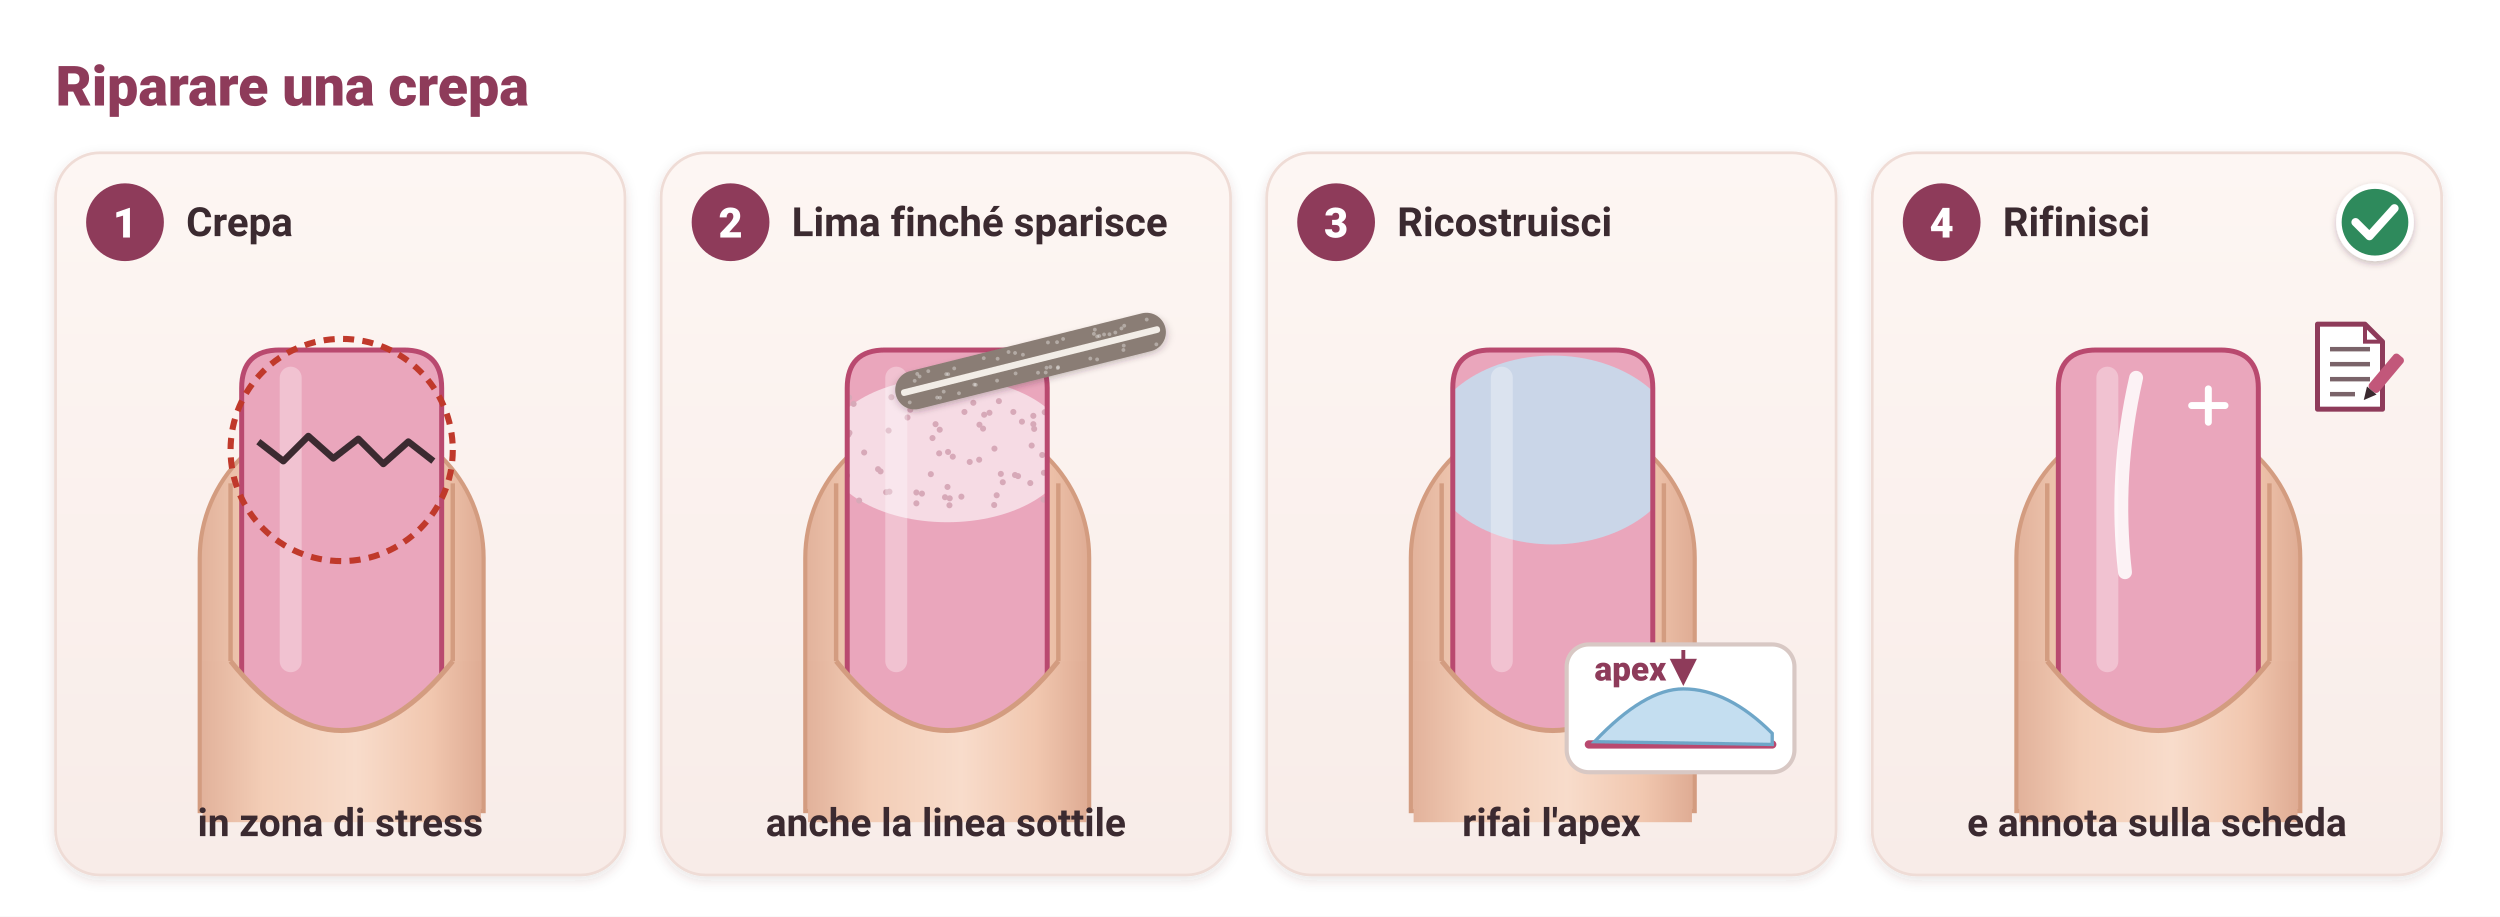
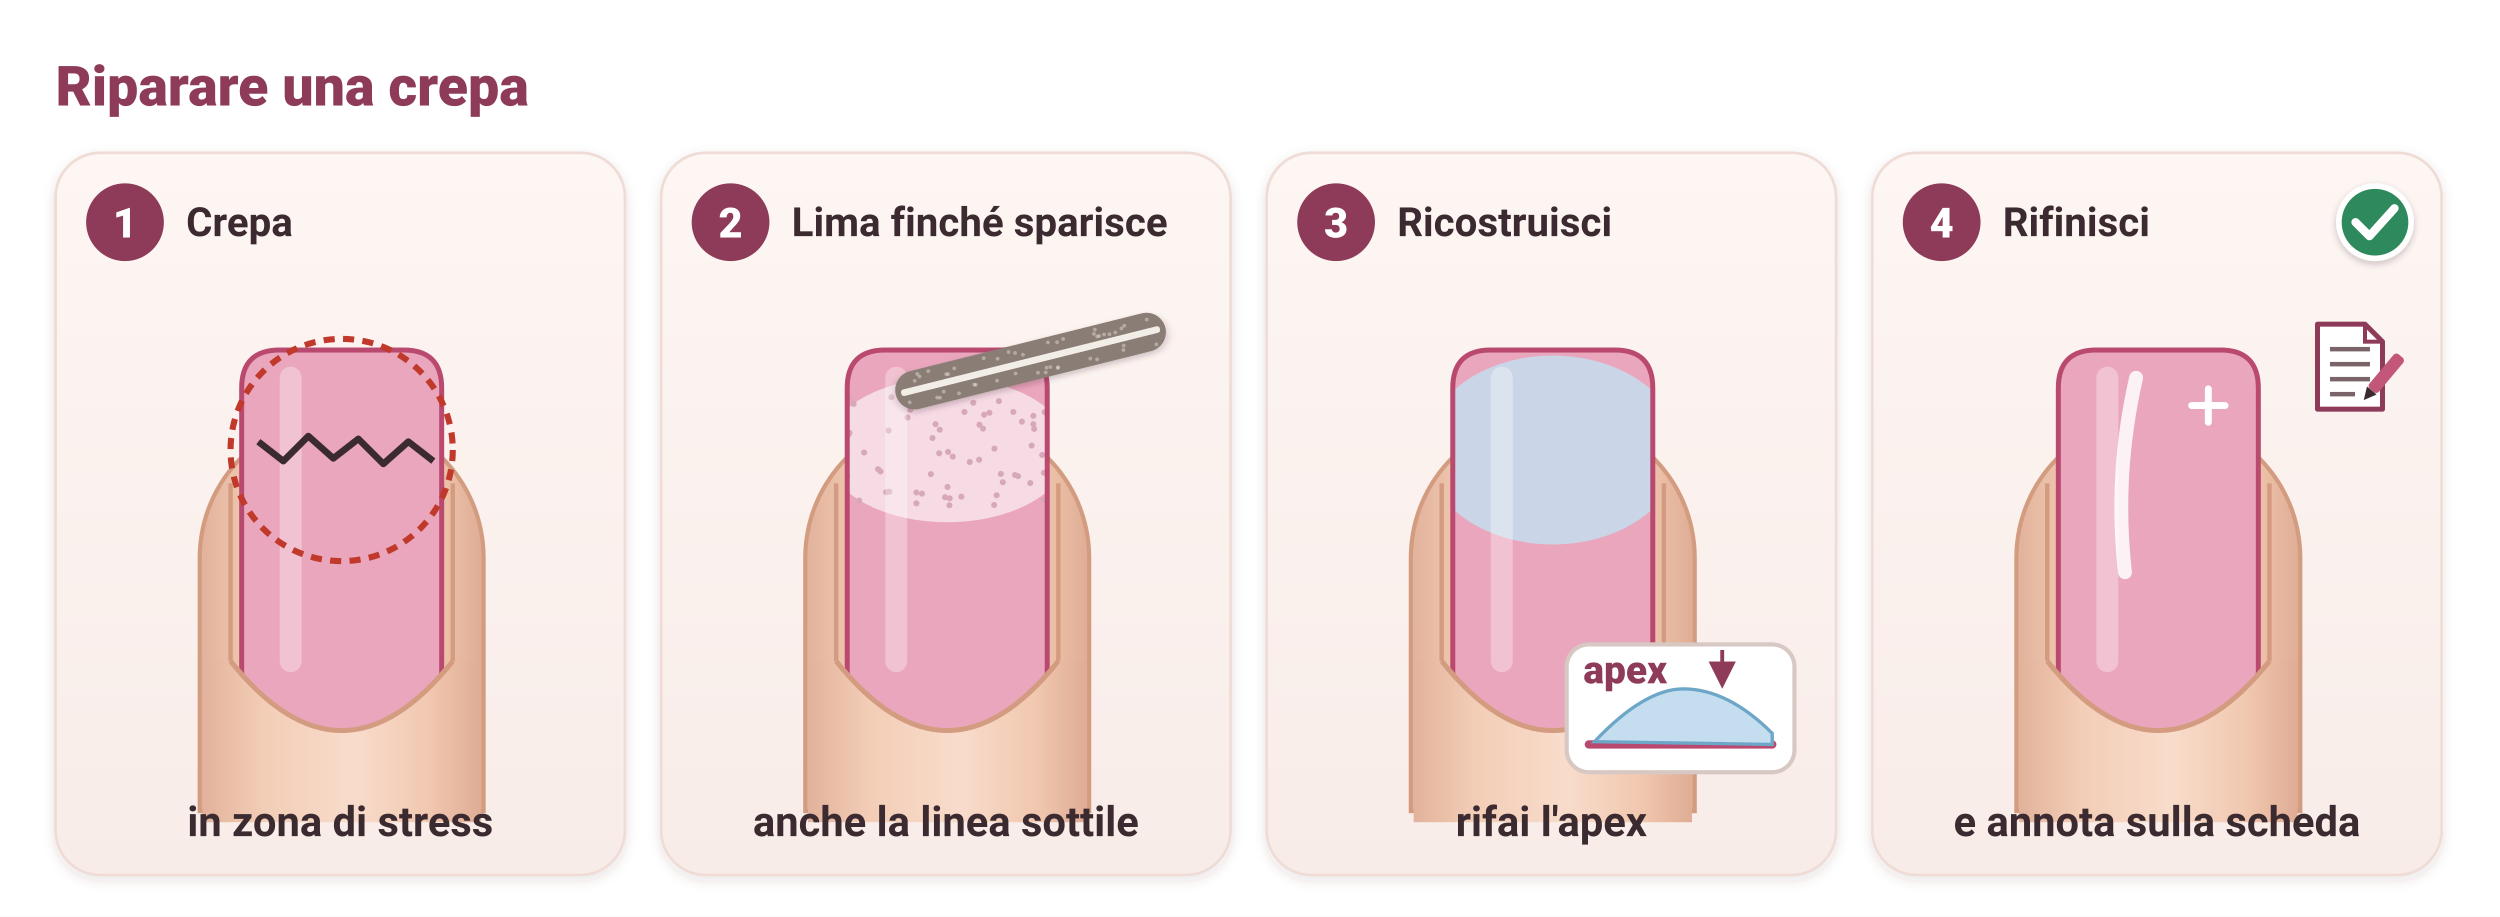
<svg xmlns="http://www.w3.org/2000/svg" viewBox="0 0 900 330" width="900" height="330" font-family="system-ui, -apple-system, 'Segoe UI', Roboto, Arial, sans-serif" role="img">
  <rect width="100%" height="100%" fill="#ffffff" />
  <defs>
    <linearGradient id="nxSkin" x1="0" y1="0" x2="1" y2="0">
      <stop offset="0" stop-color="#e2b29b" />
      <stop offset=".22" stop-color="#f3cdb6" />
      <stop offset=".55" stop-color="#f8dccb" />
      <stop offset=".82" stop-color="#f1c7af" />
      <stop offset="1" stop-color="#dfac94" />
    </linearGradient>
    <linearGradient id="nxPanel" x1="0" y1="0" x2="0" y2="1">
      <stop offset="0" stop-color="#fdf6f3" />
      <stop offset="1" stop-color="#f8ece8" />
    </linearGradient>
    <filter id="nxSh" x="-5%" y="-5%" width="110%" height="115%">
      <feDropShadow dx="0" dy="1.5" stdDeviation="2.2" flood-color="#5a2a3a" flood-opacity=".13" />
    </filter>
    <filter id="nxShS" x="-20%" y="-20%" width="140%" height="150%">
      <feDropShadow dx="0" dy="1" stdDeviation="1.2" flood-color="#3b2a30" flood-opacity=".25" />
    </filter>
  </defs>
  <defs>
    <marker id="ar" viewBox="0 0 10 10" refX="8" refY="5" markerWidth="7" markerHeight="7" orient="auto-start-reverse">
      <path d="M0,0 L10,5 L0,10 z" fill="#8e3b5a" />
    </marker>
    <marker id="arw" viewBox="0 0 10 10" refX="8" refY="5" markerWidth="7" markerHeight="7" orient="auto-start-reverse">
      <path d="M0,0 L10,5 L0,10 z" fill="#7a6369" />
    </marker>
    <marker id="ag" viewBox="0 0 10 10" refX="8" refY="5" markerWidth="7" markerHeight="7" orient="auto-start-reverse">
      <path d="M0,0 L10,5 L0,10 z" fill="#555555" />
    </marker>
    <marker id="are" viewBox="0 0 10 10" refX="8" refY="5" markerWidth="7" markerHeight="7" orient="auto-start-reverse">
      <path d="M0,0 L10,5 L0,10 z" fill="#c0392b" />
    </marker>
    <marker id="aro" viewBox="0 0 10 10" refX="8" refY="5" markerWidth="7" markerHeight="7" orient="auto-start-reverse">
      <path d="M0,0 L10,5 L0,10 z" fill="#2f8a5b" />
    </marker>
    <marker id="arwn" viewBox="0 0 10 10" refX="8" refY="5" markerWidth="7" markerHeight="7" orient="auto-start-reverse">
      <path d="M0,0 L10,5 L0,10 z" fill="#b7791f" />
    </marker>
    <marker id="arv" viewBox="0 0 10 10" refX="8" refY="5" markerWidth="7" markerHeight="7" orient="auto-start-reverse">
      <path d="M0,0 L10,5 L0,10 z" fill="#9a6be0" />
    </marker>
    <filter id="cSh" x="-10%" y="-10%" width="120%" height="130%">
      <feDropShadow dx="0" dy="2" stdDeviation="2.5" flood-color="#5a2a3a" flood-opacity=".12" />
    </filter>
  </defs>
  <text x="20.0" y="38.0" font-size="20" text-anchor="start" font-weight="800" fill="#8e3b5a">Riparare una crepa</text>
  <defs>
    <clipPath id="k102">
      <rect x="20" y="55" width="205" height="260" rx="16" />
    </clipPath>
  </defs>
  <rect x="20" y="55" width="205" height="260" rx="16" fill="url(#nxPanel)" stroke="#efdcd6" stroke-width="1" filter="url(#nxSh)" />
  <g clip-path="url(#k102)">
    <path d="M71.9,292.0 L71.9,200.9 A51.1,51.1 0 0 1 174.1,200.9 L174.1,292.0 Z" fill="url(#nxSkin)" stroke="#d39c80" stroke-width="1.5" />
    <defs>
      <clipPath id="c101">
        <path d="M87.0,272.0 L159.0,272.0 L159.0,166.0 L159.0,139.7 Q159.0,126.0 145.3,126.0 L100.7,126.0 Q87.0,126.0 87.0,139.7 L87.0,166.0 Z" />
      </clipPath>
    </defs>
    <path d="M87.0,272.0 L159.0,272.0 L159.0,166.0 L159.0,139.7 Q159.0,126.0 145.3,126.0 L100.7,126.0 Q87.0,126.0 87.0,139.7 L87.0,166.0 Z" fill="#eaa6bc" />
    <path d="M81.0,166.0 Q123.0,166.0 165.0,166.0 L165.0,66.0 L81.0,66.0 Z" fill="#eaa6bc" clip-path="url(#c101)" />
    <rect x="100.7" y="132.0" width="7.9" height="110.0" rx="4.0" fill="#fff" opacity=".32" clip-path="url(#c101)" />
    <path d="M87.0,272.0 L159.0,272.0 L159.0,166.0 L159.0,139.7 Q159.0,126.0 145.3,126.0 L100.7,126.0 Q87.0,126.0 87.0,139.7 L87.0,166.0 Z" fill="none" stroke="#b9496f" stroke-width="1.8" />
    <path d="M72.9,238.0 L83.0,238.0 Q123.0,288.0 163.0,238.0 L173.1,238.0 L173.1,296.0 L72.9,296.0 Z" fill="url(#nxSkin)" />
    <path d="M83.0,238.0 Q123.0,288.0 163.0,238.0" fill="none" stroke="#d39c80" stroke-width="1.8" />
    <path d="M83.0,238.0 L83.0,174.0" stroke="#d39c80" stroke-width="1.6" />
    <path d="M163.0,238.0 L163.0,174.0" stroke="#d39c80" stroke-width="1.6" />
    <path d="M93.0,159.0 L102.0,166.0 L111.0,157.0 L120.0,165.0 L129.0,158.0 L138.0,167.0 L147.0,159.0 L156.0,166.0" fill="none" stroke="#3b2a30" stroke-width="2.4" stroke-linejoin="round" />
    <circle cx="123.0" cy="162.0" r="40.0" fill="none" stroke="#c0392b" stroke-width="2.2" stroke-dasharray="4 3" />
  </g>
  <circle cx="45.0" cy="80.0" r="14" fill="#8e3b5a" />
  <text x="45.0" y="85.5" font-size="15" text-anchor="middle" font-weight="800" fill="#fff">1</text>
  <text x="67.0" y="85.0" font-size="14.5" text-anchor="start" font-weight="700" fill="#3b2a30">Crepa</text>
-   <text x="122.5" y="301.0" font-size="14" text-anchor="middle" font-weight="700" fill="#3b2a30">in zona di stress</text>
+   <text x="122.5" y="301.0" font-size="15" text-anchor="middle" font-weight="700" fill="#3b2a30">in zona di stress</text>
  <defs>
    <clipPath id="k104">
      <rect x="238" y="55" width="205" height="260" rx="16" />
    </clipPath>
  </defs>
  <rect x="238" y="55" width="205" height="260" rx="16" fill="url(#nxPanel)" stroke="#efdcd6" stroke-width="1" filter="url(#nxSh)" />
  <g clip-path="url(#k104)">
    <path d="M289.9,292.0 L289.9,200.9 A51.1,51.1 0 0 1 392.1,200.9 L392.1,292.0 Z" fill="url(#nxSkin)" stroke="#d39c80" stroke-width="1.5" />
    <defs>
      <clipPath id="c103">
        <path d="M305.0,272.0 L377.0,272.0 L377.0,166.0 L377.0,139.7 Q377.0,126.0 363.3,126.0 L318.7,126.0 Q305.0,126.0 305.0,139.7 L305.0,166.0 Z" />
      </clipPath>
    </defs>
    <path d="M305.0,272.0 L377.0,272.0 L377.0,166.0 L377.0,139.7 Q377.0,126.0 363.3,126.0 L318.7,126.0 Q305.0,126.0 305.0,139.7 L305.0,166.0 Z" fill="#eaa6bc" />
    <path d="M299.0,166.0 Q341.0,166.0 383.0,166.0 L383.0,66.0 L299.0,66.0 Z" fill="#eaa6bc" clip-path="url(#c103)" />
    <ellipse cx="341.0" cy="162.0" rx="44" ry="26" fill="#f6dbe4" clip-path="url(#c103)" />
    <g clip-path="url(#c103)">
      <circle cx="375.7" cy="179.9" r="1.1" fill="#d7a9b8" />
      <circle cx="307.3" cy="145.4" r="1.1" fill="#d7a9b8" />
      <circle cx="366.5" cy="171.4" r="1.1" fill="#d7a9b8" />
      <circle cx="353.9" cy="154.3" r="1.1" fill="#d7a9b8" />
      <circle cx="349.1" cy="166.3" r="1.1" fill="#d7a9b8" />
      <circle cx="347.2" cy="148.3" r="1.1" fill="#d7a9b8" />
      <circle cx="335.7" cy="157.7" r="1.1" fill="#d7a9b8" />
      <circle cx="357.9" cy="181.8" r="1.1" fill="#d7a9b8" />
      <circle cx="375.2" cy="163.8" r="1.1" fill="#d7a9b8" />
      <circle cx="336.8" cy="152.7" r="1.1" fill="#d7a9b8" />
      <circle cx="305.7" cy="143.1" r="1.1" fill="#d7a9b8" />
      <circle cx="338.3" cy="154.7" r="1.1" fill="#d7a9b8" />
      <circle cx="331.9" cy="177.7" r="1.1" fill="#d7a9b8" />
      <circle cx="343.0" cy="164.4" r="1.1" fill="#d7a9b8" />
      <circle cx="320.9" cy="143.0" r="1.1" fill="#d7a9b8" />
      <circle cx="327.7" cy="147.5" r="1.1" fill="#d7a9b8" />
      <circle cx="341.8" cy="181.9" r="1.1" fill="#d7a9b8" />
      <circle cx="354.3" cy="149.3" r="1.1" fill="#d7a9b8" />
      <circle cx="370.9" cy="173.9" r="1.1" fill="#d7a9b8" />
      <circle cx="358.8" cy="178.3" r="1.1" fill="#d7a9b8" />
      <circle cx="361.0" cy="173.6" r="1.1" fill="#d7a9b8" />
      <circle cx="329.9" cy="181.2" r="1.1" fill="#d7a9b8" />
      <circle cx="376.1" cy="148.4" r="1.1" fill="#d7a9b8" />
      <circle cx="360.3" cy="170.6" r="1.1" fill="#d7a9b8" />
      <circle cx="338.1" cy="163.2" r="1.1" fill="#d7a9b8" />
      <circle cx="340.2" cy="179.0" r="1.1" fill="#d7a9b8" />
      <circle cx="341.1" cy="175.3" r="1.1" fill="#d7a9b8" />
      <circle cx="329.9" cy="177.3" r="1.1" fill="#d7a9b8" />
      <circle cx="371.4" cy="160.4" r="1.1" fill="#d7a9b8" />
      <circle cx="346.1" cy="178.8" r="1.1" fill="#d7a9b8" />
      <circle cx="358.0" cy="161.5" r="1.1" fill="#d7a9b8" />
      <circle cx="319.9" cy="155.0" r="1.1" fill="#d7a9b8" />
      <circle cx="356.2" cy="148.6" r="1.1" fill="#d7a9b8" />
      <circle cx="372.0" cy="152.7" r="1.1" fill="#d7a9b8" />
      <circle cx="372.3" cy="154.4" r="1.1" fill="#d7a9b8" />
      <circle cx="375.8" cy="170.2" r="1.1" fill="#d7a9b8" />
      <circle cx="341.3" cy="162.7" r="1.1" fill="#d7a9b8" />
      <circle cx="352.5" cy="165.5" r="1.1" fill="#d7a9b8" />
      <circle cx="326.7" cy="150.3" r="1.1" fill="#d7a9b8" />
      <circle cx="341.9" cy="179.4" r="1.1" fill="#d7a9b8" />
      <circle cx="350.4" cy="145.0" r="1.1" fill="#d7a9b8" />
      <circle cx="365.4" cy="171.0" r="1.1" fill="#d7a9b8" />
      <circle cx="372.0" cy="149.7" r="1.1" fill="#d7a9b8" />
      <circle cx="359.6" cy="144.4" r="1.1" fill="#d7a9b8" />
      <circle cx="352.6" cy="152.9" r="1.1" fill="#d7a9b8" />
      <circle cx="320.2" cy="177.0" r="1.1" fill="#d7a9b8" />
      <circle cx="311.1" cy="162.9" r="1.1" fill="#d7a9b8" />
      <circle cx="367.9" cy="151.8" r="1.1" fill="#d7a9b8" />
      <circle cx="319.0" cy="177.2" r="1.1" fill="#d7a9b8" />
      <circle cx="335.1" cy="170.7" r="1.1" fill="#d7a9b8" />
      <circle cx="305.4" cy="156.5" r="1.1" fill="#d7a9b8" />
      <circle cx="316.1" cy="168.9" r="1.1" fill="#d7a9b8" />
      <circle cx="309.3" cy="180.2" r="1.1" fill="#d7a9b8" />
      <circle cx="304.9" cy="171.2" r="1.1" fill="#d7a9b8" />
      <circle cx="304.6" cy="152.2" r="1.1" fill="#d7a9b8" />
      <circle cx="364.8" cy="148.3" r="1.1" fill="#d7a9b8" />
      <circle cx="317.0" cy="169.7" r="1.1" fill="#d7a9b8" />
      <circle cx="332.3" cy="143.7" r="1.1" fill="#d7a9b8" />
      <circle cx="378.2" cy="148.1" r="1.1" fill="#d7a9b8" />
      <circle cx="305.8" cy="155.8" r="1.1" fill="#d7a9b8" />
    </g>
    <rect x="318.7" y="132.0" width="7.9" height="110.0" rx="4.0" fill="#fff" opacity=".32" clip-path="url(#c103)" />
    <path d="M305.0,272.0 L377.0,272.0 L377.0,166.0 L377.0,139.7 Q377.0,126.0 363.3,126.0 L318.7,126.0 Q305.0,126.0 305.0,139.7 L305.0,166.0 Z" fill="none" stroke="#b9496f" stroke-width="1.8" />
    <path d="M290.9,238.0 L301.0,238.0 Q341.0,288.0 381.0,238.0 L391.1,238.0 L391.1,296.0 L290.9,296.0 Z" fill="url(#nxSkin)" />
    <path d="M301.0,238.0 Q341.0,288.0 381.0,238.0" fill="none" stroke="#d39c80" stroke-width="1.8" />
    <path d="M301.0,238.0 L301.0,174.0" stroke="#d39c80" stroke-width="1.6" />
    <path d="M381.0,238.0 L381.0,174.0" stroke="#d39c80" stroke-width="1.6" />
    <g transform="translate(371.0,130.0) rotate(-14.0)" filter="url(#nxShS)">
      <rect x="-50.0" y="-7.0" width="100.0" height="14.0" rx="7.0" fill="#8a7d74" />
      <rect x="-48.0" y="-1.2" width="96.0" height="2.4" rx="1" fill="#f2ede7" />
      <circle cx="25.2" cy="-5.4" r=".7" fill="#fff" opacity=".35" />
      <circle cx="-34.8" cy="4.9" r=".7" fill="#fff" opacity=".35" />
      <circle cx="35.8" cy="-4.2" r=".7" fill="#fff" opacity=".35" />
      <circle cx="-40.7" cy="-5.4" r=".7" fill="#fff" opacity=".35" />
      <circle cx="-33.0" cy="3.1" r=".7" fill="#fff" opacity=".35" />
      <circle cx="-29.9" cy="-2.6" r=".7" fill="#fff" opacity=".35" />
      <circle cx="23.4" cy="5.2" r=".7" fill="#fff" opacity=".35" />
      <circle cx="-36.6" cy="-5.4" r=".7" fill="#fff" opacity=".35" />
      <circle cx="4.3" cy="5.3" r=".7" fill="#fff" opacity=".35" />
      <circle cx="24.5" cy="-4.0" r=".7" fill="#fff" opacity=".35" />
      <circle cx="29.9" cy="-2.5" r=".7" fill="#fff" opacity=".35" />
      <circle cx="-30.6" cy="-2.8" r=".7" fill="#fff" opacity=".35" />
      <circle cx="-2.1" cy="-2.9" r=".7" fill="#fff" opacity=".35" />
      <circle cx="5.0" cy="3.7" r=".7" fill="#fff" opacity=".35" />
      <circle cx="-11.3" cy="-3.7" r=".7" fill="#fff" opacity=".35" />
      <circle cx="-40.1" cy="-4.3" r=".7" fill="#fff" opacity=".35" />
      <circle cx="33.4" cy="4.2" r=".7" fill="#fff" opacity=".35" />
      <circle cx="-21.7" cy="3.3" r=".7" fill="#fff" opacity=".35" />
      <circle cx="26.2" cy="-2.8" r=".7" fill="#fff" opacity=".35" />
      <circle cx="13.3" cy="-4.9" r=".7" fill="#fff" opacity=".35" />
      <circle cx="25.4" cy="-2.8" r=".7" fill="#fff" opacity=".35" />
      <circle cx="45.4" cy="5.1" r=".7" fill="#fff" opacity=".35" />
      <circle cx="-27.3" cy="-4.1" r=".7" fill="#fff" opacity=".35" />
      <circle cx="7.7" cy="-5.0" r=".7" fill="#fff" opacity=".35" />
      <circle cx="6.4" cy="3.8" r=".7" fill="#fff" opacity=".35" />
      <circle cx="-42.2" cy="-3.2" r=".7" fill="#fff" opacity=".35" />
      <circle cx="-6.9" cy="-5.1" r=".7" fill="#fff" opacity=".35" />
      <circle cx="10.9" cy="-4.3" r=".7" fill="#fff" opacity=".35" />
      <circle cx="8.9" cy="4.8" r=".7" fill="#fff" opacity=".35" />
      <circle cx="1.6" cy="4.7" r=".7" fill="#fff" opacity=".35" />
      <circle cx="33.9" cy="2.7" r=".7" fill="#fff" opacity=".35" />
      <circle cx="-35.8" cy="4.6" r=".7" fill="#fff" opacity=".35" />
      <circle cx="28.0" cy="-2.9" r=".7" fill="#fff" opacity=".35" />
      <circle cx="-27.8" cy="5.0" r=".7" fill="#fff" opacity=".35" />
      <circle cx="-21.2" cy="3.5" r=".7" fill="#fff" opacity=".35" />
      <circle cx="-4.7" cy="-4.2" r=".7" fill="#fff" opacity=".35" />
      <circle cx="-13.4" cy="3.9" r=".7" fill="#fff" opacity=".35" />
      <circle cx="-6.3" cy="3.0" r=".7" fill="#fff" opacity=".35" />
      <circle cx="34.6" cy="-3.5" r=".7" fill="#fff" opacity=".35" />
      <circle cx="44.2" cy="-4.4" r=".7" fill="#fff" opacity=".35" />
      <circle cx="-45.8" cy="3.9" r=".7" fill="#fff" opacity=".35" />
      <circle cx="32.1" cy="-2.6" r=".7" fill="#fff" opacity=".35" />
      <circle cx="9.1" cy="4.5" r=".7" fill="#fff" opacity=".35" />
      <circle cx="-16.1" cy="-5.1" r=".7" fill="#fff" opacity=".35" />
      <circle cx="21.1" cy="4.3" r=".7" fill="#fff" opacity=".35" />
    </g>
  </g>
  <circle cx="263.0" cy="80.0" r="14" fill="#8e3b5a" />
  <text x="263.0" y="85.5" font-size="15" text-anchor="middle" font-weight="800" fill="#fff">2</text>
  <text x="285.0" y="85.0" font-size="14.5" text-anchor="start" font-weight="700" fill="#3b2a30">Lima finché sparisce</text>
-   <text x="340.5" y="301.0" font-size="14" text-anchor="middle" font-weight="700" fill="#3b2a30">anche la linea sottile</text>
+   <text x="340.5" y="301.0" font-size="15" text-anchor="middle" font-weight="700" fill="#3b2a30">anche la linea sottile</text>
  <defs>
    <clipPath id="k106">
      <rect x="456" y="55" width="205" height="260" rx="16" />
    </clipPath>
  </defs>
  <rect x="456" y="55" width="205" height="260" rx="16" fill="url(#nxPanel)" stroke="#efdcd6" stroke-width="1" filter="url(#nxSh)" />
  <g clip-path="url(#k106)">
    <path d="M507.9,292.0 L507.9,200.9 A51.1,51.1 0 0 1 610.1,200.9 L610.1,292.0 Z" fill="url(#nxSkin)" stroke="#d39c80" stroke-width="1.5" />
    <defs>
      <clipPath id="c105">
        <path d="M523.0,272.0 L595.0,272.0 L595.0,166.0 L595.0,139.7 Q595.0,126.0 581.3,126.0 L536.7,126.0 Q523.0,126.0 523.0,139.7 L523.0,166.0 Z" />
      </clipPath>
    </defs>
    <path d="M523.0,272.0 L595.0,272.0 L595.0,166.0 L595.0,139.7 Q595.0,126.0 581.3,126.0 L536.7,126.0 Q523.0,126.0 523.0,139.7 L523.0,166.0 Z" fill="#eaa6bc" />
    <path d="M517.0,166.0 Q559.0,166.0 601.0,166.0 L601.0,66.0 L517.0,66.0 Z" fill="#eaa6bc" clip-path="url(#c105)" />
    <ellipse cx="559.0" cy="162.0" rx="46" ry="34" fill="#c4def0" opacity=".85" clip-path="url(#c105)" />
    <rect x="536.7" y="132.0" width="7.9" height="110.0" rx="4.0" fill="#fff" opacity=".32" clip-path="url(#c105)" />
    <path d="M523.0,272.0 L595.0,272.0 L595.0,166.0 L595.0,139.7 Q595.0,126.0 581.3,126.0 L536.7,126.0 Q523.0,126.0 523.0,139.7 L523.0,166.0 Z" fill="none" stroke="#b9496f" stroke-width="1.8" />
    <path d="M508.9,238.0 L519.0,238.0 Q559.0,288.0 599.0,238.0 L609.1,238.0 L609.1,296.0 L508.9,296.0 Z" fill="url(#nxSkin)" />
    <path d="M519.0,238.0 Q559.0,288.0 599.0,238.0" fill="none" stroke="#d39c80" stroke-width="1.8" />
    <path d="M519.0,238.0 L519.0,174.0" stroke="#d39c80" stroke-width="1.6" />
    <path d="M599.0,238.0 L599.0,174.0" stroke="#d39c80" stroke-width="1.6" />
    <rect x="564.0" y="232.0" width="82.0" height="46.0" rx="8" fill="#fff" stroke="#d8c8c4" stroke-width="1.5" />
    <path d="M572.0,268.0 L638.0,268.0" stroke="#b9496f" stroke-width="3" stroke-linecap="round" />
    <path d="M574.0,267.0 Q592.0,248.0 606.0,248.0 Q622.0,248.0 638.0,264.0 L638.0,268.0 Z" fill="#c4def0" stroke="#6ea6c8" stroke-width="1.2" />
-     <line x1="606.0" y1="234.0" x2="606.0" y2="245.0" stroke="#8e3b5a" stroke-width="1.4" marker-end="url(#ar)" />
-     <text x="574.0" y="245.0" font-size="12" text-anchor="start" font-weight="800" fill="#8e3b5a">apex</text>
+     <line x1="620.0" y1="234.0" x2="620.0" y2="246.0" stroke="#8e3b5a" stroke-width="1.4" marker-end="url(#ar)" />
+     <text x="570.0" y="246.0" font-size="14" text-anchor="start" font-weight="800" fill="#8e3b5a">apex</text>
  </g>
  <circle cx="481.0" cy="80.0" r="14" fill="#8e3b5a" />
  <text x="481.0" y="85.5" font-size="15" text-anchor="middle" font-weight="800" fill="#fff">3</text>
  <text x="503.0" y="85.0" font-size="14.5" text-anchor="start" font-weight="700" fill="#3b2a30">Ricostruisci</text>
-   <text x="558.5" y="301.0" font-size="14" text-anchor="middle" font-weight="700" fill="#3b2a30">rifai l'apex</text>
+   <text x="558.5" y="301.0" font-size="15" text-anchor="middle" font-weight="700" fill="#3b2a30">rifai l'apex</text>
  <defs>
    <clipPath id="k108">
      <rect x="674" y="55" width="205" height="260" rx="16" />
    </clipPath>
  </defs>
  <rect x="674" y="55" width="205" height="260" rx="16" fill="url(#nxPanel)" stroke="#efdcd6" stroke-width="1" filter="url(#nxSh)" />
  <g clip-path="url(#k108)">
    <path d="M725.9,292.0 L725.9,200.9 A51.1,51.1 0 0 1 828.1,200.9 L828.1,292.0 Z" fill="url(#nxSkin)" stroke="#d39c80" stroke-width="1.5" />
    <defs>
      <clipPath id="c107">
        <path d="M741.0,272.0 L813.0,272.0 L813.0,166.0 L813.0,139.7 Q813.0,126.0 799.3,126.0 L754.7,126.0 Q741.0,126.0 741.0,139.7 L741.0,166.0 Z" />
      </clipPath>
    </defs>
    <path d="M741.0,272.0 L813.0,272.0 L813.0,166.0 L813.0,139.7 Q813.0,126.0 799.3,126.0 L754.7,126.0 Q741.0,126.0 741.0,139.7 L741.0,166.0 Z" fill="#eaa6bc" />
    <path d="M735.0,166.0 Q777.0,166.0 819.0,166.0 L819.0,66.0 L735.0,66.0 Z" fill="#eaa6bc" clip-path="url(#c107)" />
    <rect x="754.7" y="132.0" width="7.9" height="110.0" rx="4.0" fill="#fff" opacity=".32" clip-path="url(#c107)" />
    <path d="M741.0,272.0 L813.0,272.0 L813.0,166.0 L813.0,139.7 Q813.0,126.0 799.3,126.0 L754.7,126.0 Q741.0,126.0 741.0,139.7 L741.0,166.0 Z" fill="none" stroke="#b9496f" stroke-width="1.8" />
    <path d="M726.9,238.0 L737.0,238.0 Q777.0,288.0 817.0,238.0 L827.1,238.0 L827.1,296.0 L726.9,296.0 Z" fill="url(#nxSkin)" />
    <path d="M737.0,238.0 Q777.0,288.0 817.0,238.0" fill="none" stroke="#d39c80" stroke-width="1.8" />
    <path d="M737.0,238.0 L737.0,174.0" stroke="#d39c80" stroke-width="1.6" />
    <path d="M817.0,238.0 L817.0,174.0" stroke="#d39c80" stroke-width="1.6" />
    <path d="M765.0,206.0 Q761.0,171.0 769.0,136.0" stroke="#fff" stroke-width="5" fill="none" stroke-linecap="round" opacity=".85" />
    <path d="M789.0,146.0 L801.0,146.0 M795.0,140.0 L795.0,152.0" stroke="#fff" stroke-width="2.5" stroke-linecap="round" />
    <g transform="translate(846.0,132.0) scale(0.900)">
      <path d="M-13,-17 L6,-17 L13,-10 L13,17 L-13,17 Z" fill="#fff" stroke="#8e3b5a" stroke-width="2" stroke-linejoin="round" />
      <path d="M6,-17 L6,-10 L13,-10" fill="none" stroke="#8e3b5a" stroke-width="1.6" />
      <line x1="-8" y1="-7" x2="8" y2="-7" stroke="#7a6369" stroke-width="1.8" />
      <line x1="-8" y1="-1" x2="8" y2="-1" stroke="#7a6369" stroke-width="1.8" />
      <line x1="-8" y1="5" x2="8" y2="5" stroke="#7a6369" stroke-width="1.8" />
      <line x1="-8" y1="11" x2="2" y2="11" stroke="#7a6369" stroke-width="1.8" />
      <g transform="translate(10,8) rotate(40)">
        <rect x="-2.5" y="-16" width="5" height="18" rx="1.5" fill="#c2577a" />
        <path d="M-2.5,2 L0,7 L2.5,2 Z" fill="#3b2a30" />
      </g>
    </g>
  </g>
  <circle cx="699.0" cy="80.0" r="14" fill="#8e3b5a" />
  <text x="699.0" y="85.5" font-size="15" text-anchor="middle" font-weight="800" fill="#fff">4</text>
  <text x="721.0" y="85.0" font-size="14.5" text-anchor="start" font-weight="700" fill="#3b2a30">Rifinisci</text>
  <circle cx="855.0" cy="80.0" r="13" fill="#2f8a5b" stroke="#fff" stroke-width="2" filter="url(#nxShS)" />
  <path d="M848.0,80.0 l5,5 l9,-10" stroke="#fff" stroke-width="3" fill="none" stroke-linecap="round" stroke-linejoin="round" />
-   <text x="776.5" y="301.0" font-size="14" text-anchor="middle" font-weight="700" fill="#3b2a30">e annota sulla scheda</text>
+   <text x="776.5" y="301.0" font-size="15" text-anchor="middle" font-weight="700" fill="#3b2a30">e annota sulla scheda</text>
</svg>
